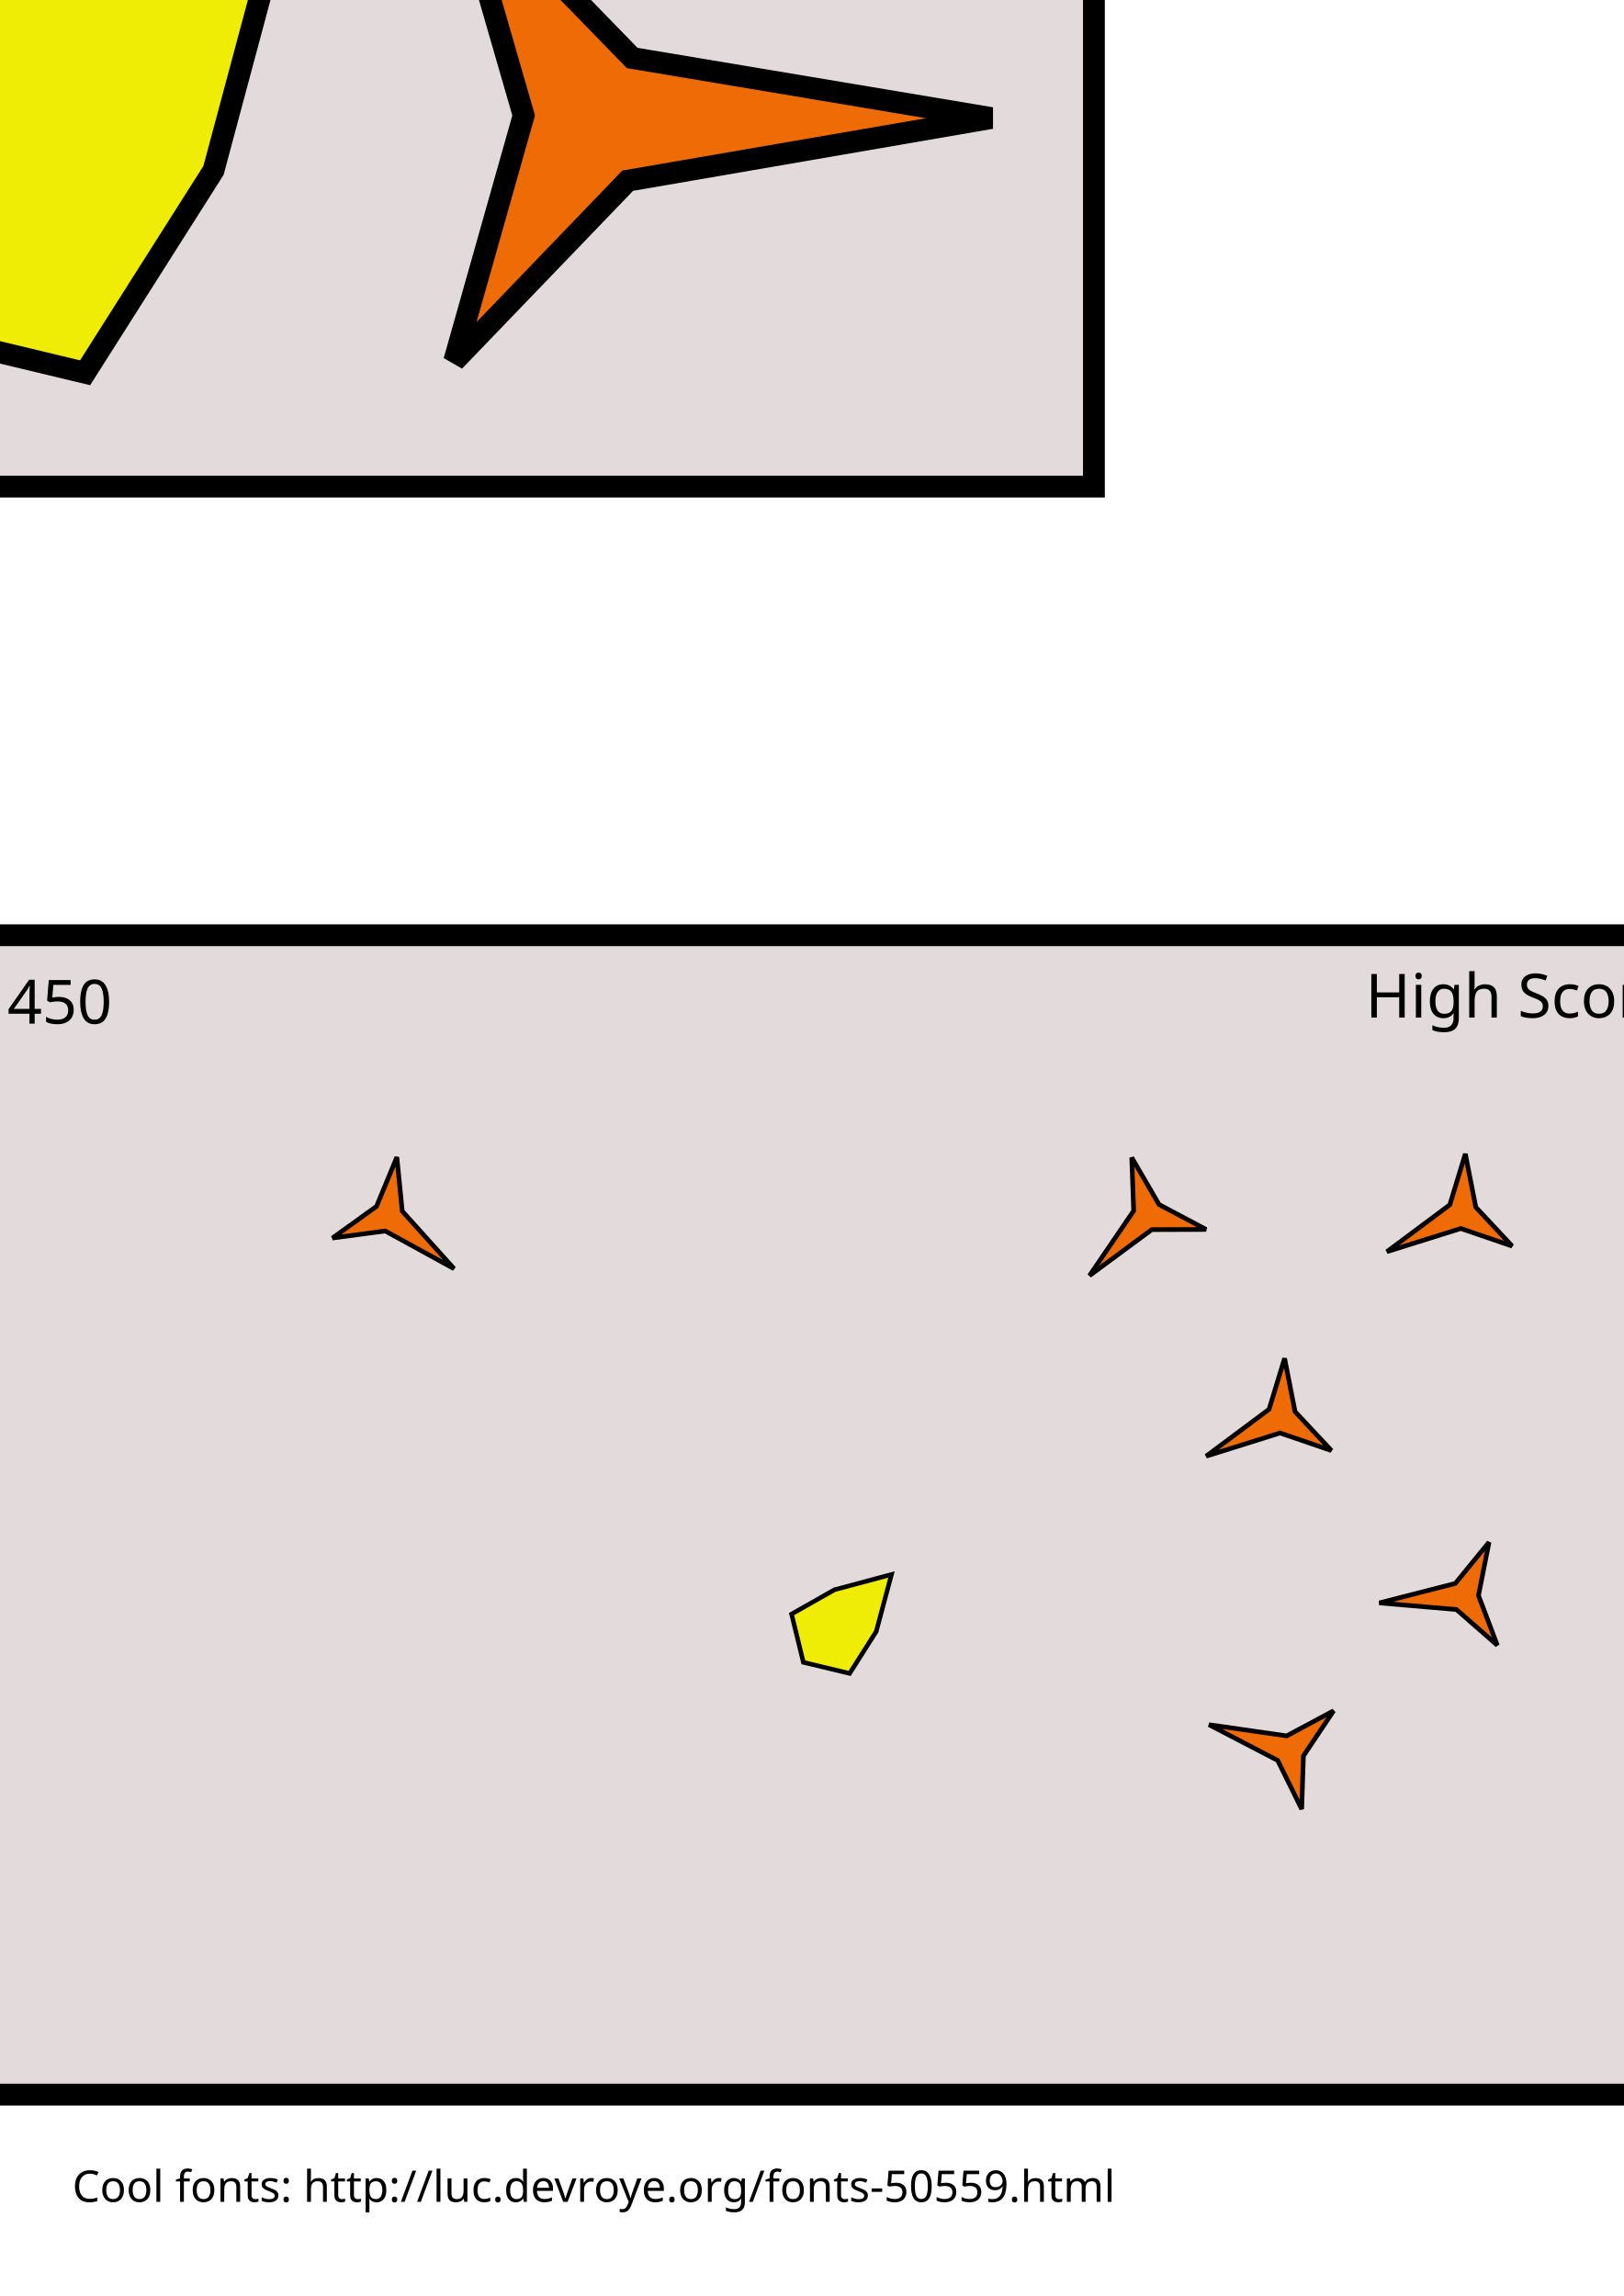
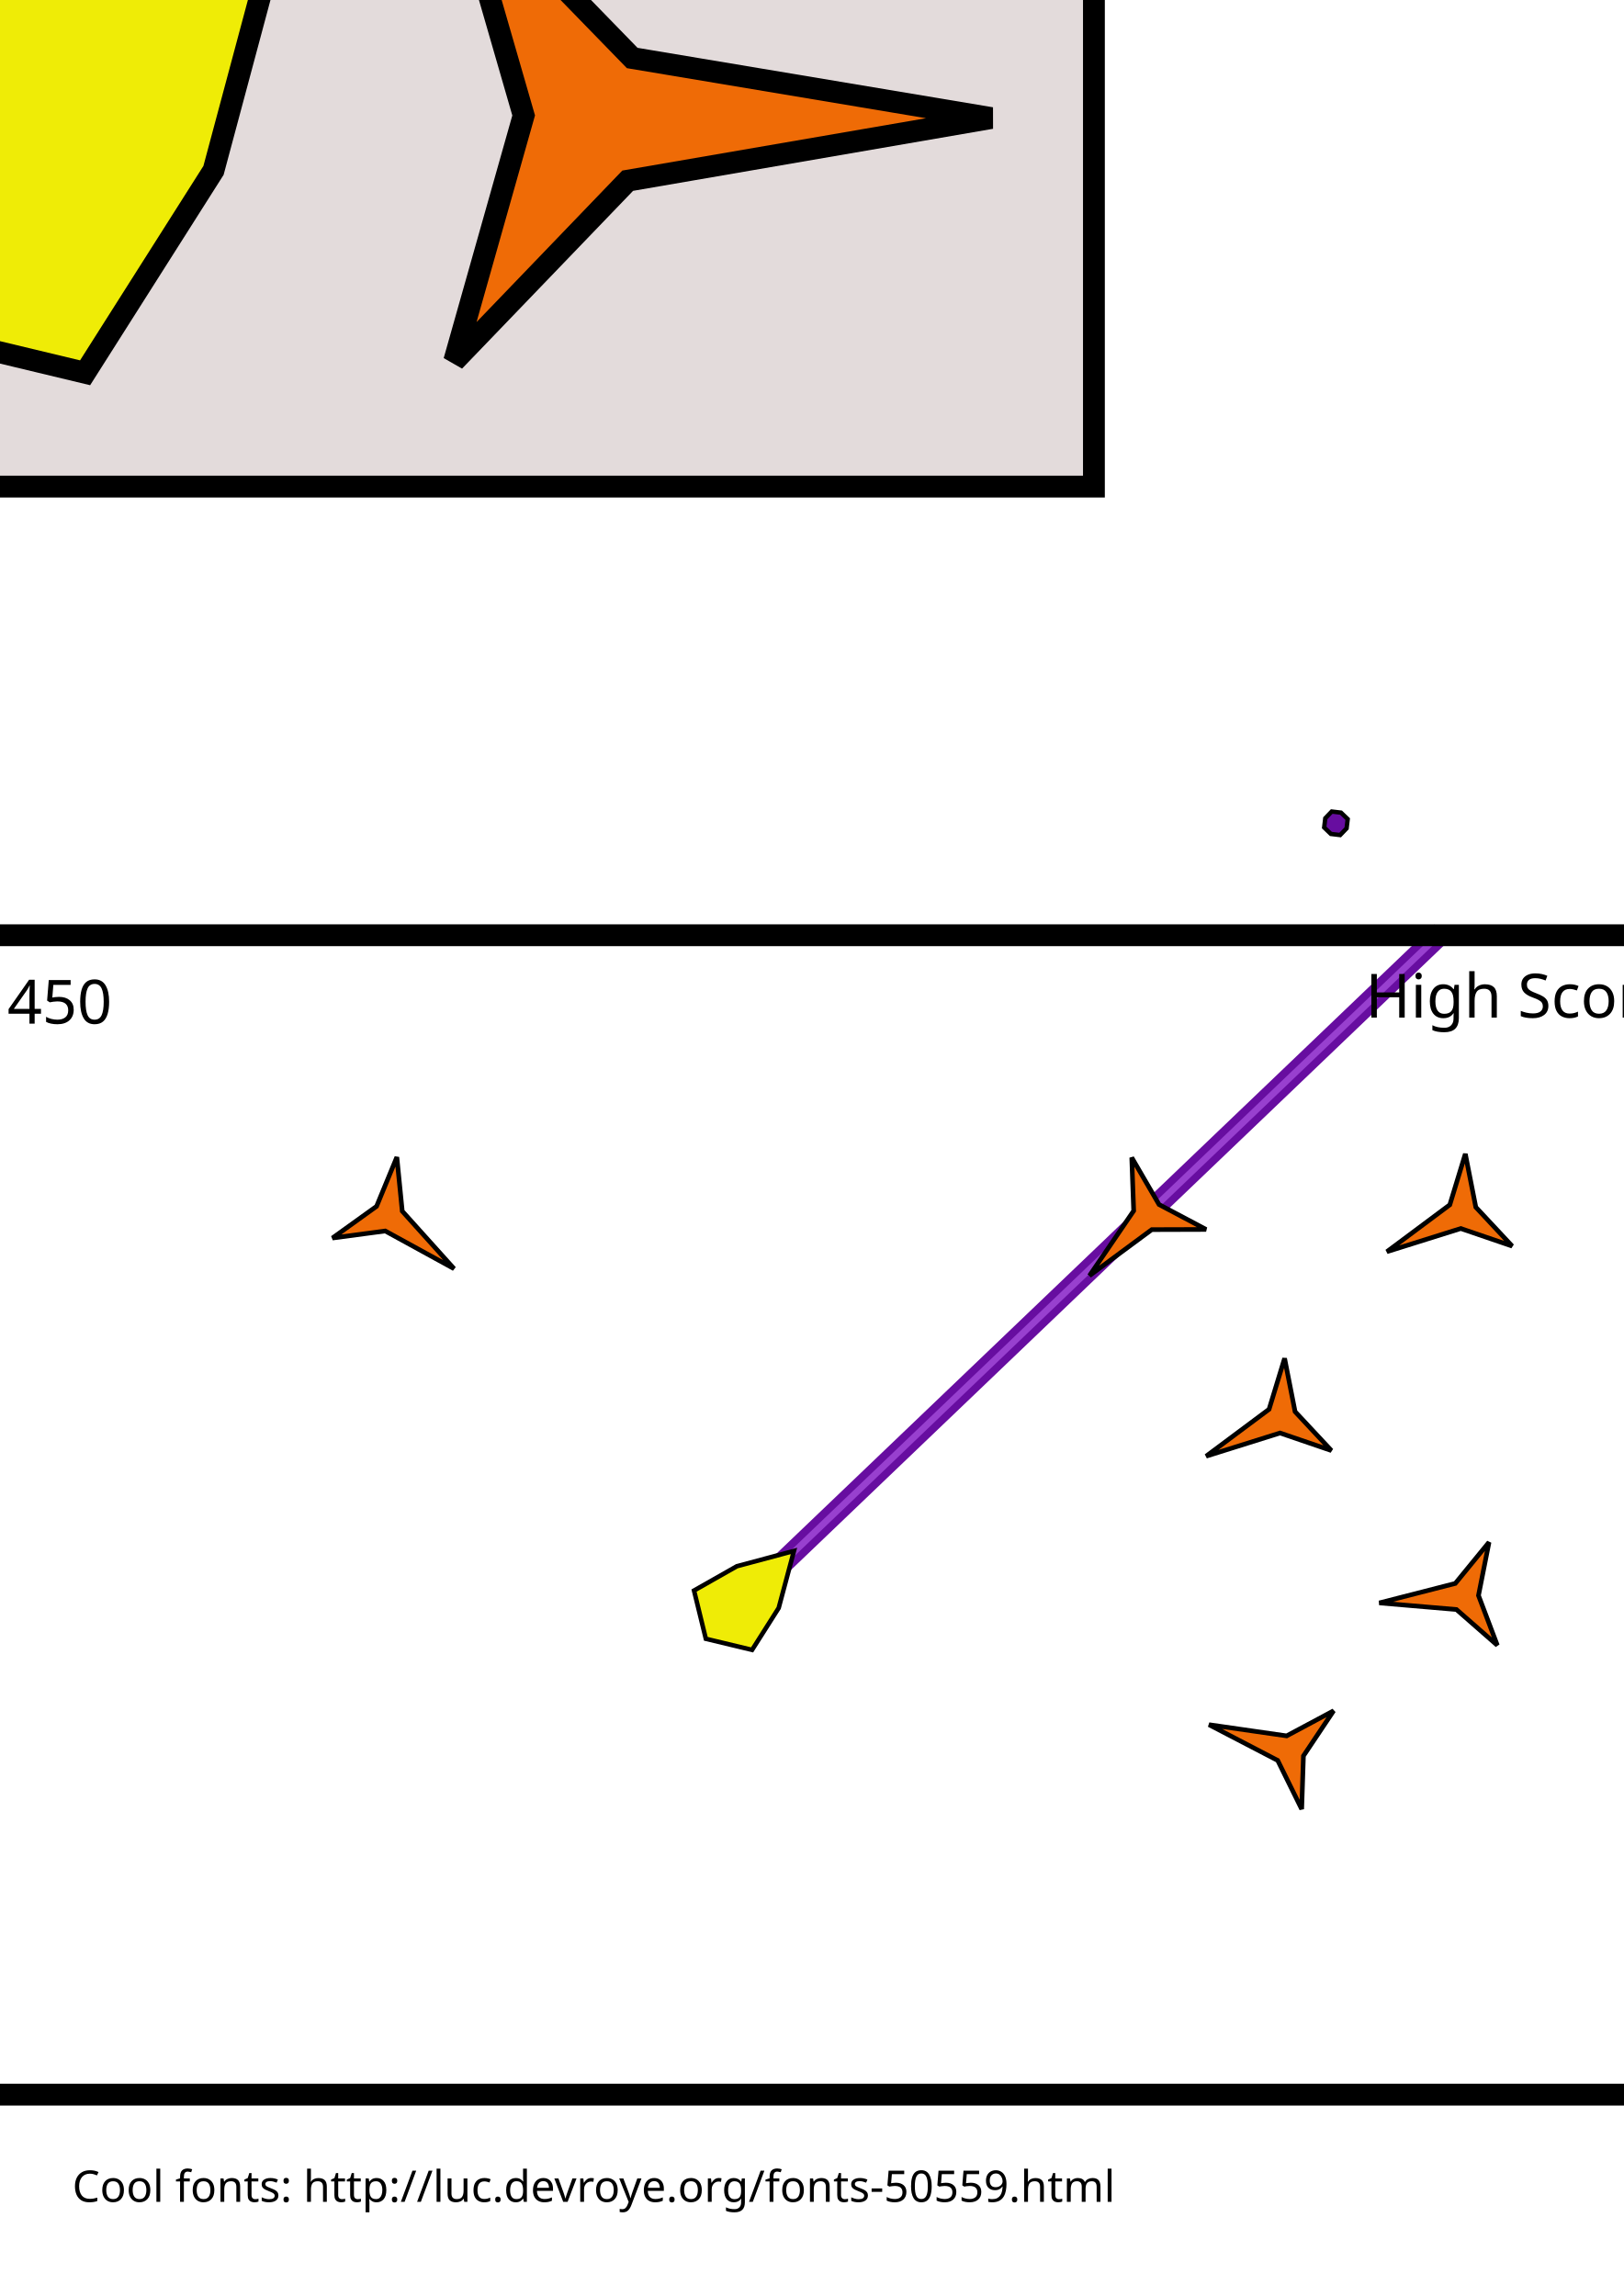
<svg xmlns="http://www.w3.org/2000/svg" width="744.094" height="1052.362" id="svg2" version="1.1">
  <defs id="defs4" />
  <g id="layer1">
+     <g id="g3809" transform="matrix(0.7226351,-0.6912297,0.6912297,0.7226351,-294.4997,427.0552)">
+       <rect y="655.5" x="245.141" height="10.018" width="444.936" id="rect3803" style="fill:#670da0;fill-opacity:1;stroke:none" />
+       <rect style="fill:#9840cf;fill-opacity:1;stroke:none" id="rect3807" width="444.936" height="3" x="245.141" y="659.009" />
+     </g>
    <rect style="fill:#e3dbdb;fill-opacity:1;stroke:#000000;stroke-width:10;stroke-opacity:1" id="rect2984" width="636.444" height="318.222" x="-135.135" y="-95.198" />
    <path style="fill:#efec06;fill-opacity:1;stroke:#000000;stroke-width:10;stroke-opacity:1" d="M 131.7,-48.235 97.848,78.1 38.997,170.864 -63.394,146.288 -89.542,39.468 5.364,-14.384 z" id="path2985" />
    <path style="fill:#ef6b06;fill-opacity:1;stroke:#000000;stroke-width:10;stroke-opacity:1" d="m 454.237,54.104 -166.586,28.721 -79.508,82.663 31.834,-112.58 -31.834,-110.187 81.58,83.86 z" id="path3760" />
-     <rect y="428.665" x="-100.592" height="531.395" width="960.776" id="rect3754" style="fill:#e3dbdb;fill-opacity:1;stroke:#000000;stroke-width:10;stroke-opacity:1" />
-     <path style="fill:#efec06;fill-opacity:1;stroke:#000000;stroke-width:2.07;stroke-opacity:1" d="m 408.547,721.653 -7.008,26.153 -12.183,19.203 -21.196,-5.088 -5.413,-22.113 19.647,-11.148 z" id="path2985-1" />
+     <rect y="428.665" x="-100.592" height="531.395" width="960.776" id="rect3754" style="fill:#42046a;fill-opacity:0;stroke:#000000;stroke-width:10;stroke-opacity:1" />
+     <path style="fill:#efec06;fill-opacity:1;stroke:#000000;stroke-width:2.07;stroke-opacity:1" d="m 363.852,710.865 -7.008,26.153 -12.183,19.203 -21.196,-5.088 -5.413,-22.113 19.647,-11.148 z" id="path2985-1" />
    <path style="fill:#ef6b06;fill-opacity:1;stroke:#000000;stroke-width:2.127;stroke-opacity:1" d="m 208.075,581.503 -31.534,-17.287 -24.185,3.227 20.213,-14.523 9.298,-22.559 2.471,24.766 z" id="path3760-7" />
    <path id="path3792" d="m 499.289,584.679 20.243,-29.724 -0.884,-24.384 12.51,21.517 21.559,11.426 -24.889,0.075 z" style="fill:#ef6b06;fill-opacity:1;stroke:#000000;stroke-width:2.127;stroke-opacity:1" />
    <path style="fill:#ef6b06;fill-opacity:1;stroke:#000000;stroke-width:2.127;stroke-opacity:1" d="m 552.739,667.434 28.833,-21.492 7.12,-23.338 4.804,24.421 16.651,17.835 -23.551,-8.05 z" id="path3794" />
    <path id="path3796" d="m 635.564,573.711 28.833,-21.492 7.12,-23.338 4.804,24.421 16.651,17.835 -23.551,-8.05 z" style="fill:#ef6b06;fill-opacity:1;stroke:#000000;stroke-width:2.127;stroke-opacity:1" />
    <path style="fill:#ef6b06;fill-opacity:1;stroke:#000000;stroke-width:2.127;stroke-opacity:1" d="m 632.093,734.69 34.835,-8.933 15.449,-18.886 -4.83,24.416 8.631,22.822 -18.73,-16.391 z" id="path3798" />
    <path id="path3800" d="m 554.044,790.507 35.595,5.128 21.517,-11.505 -13.835,20.69 -0.794,24.387 -11,-22.326 z" style="fill:#ef6b06;fill-opacity:1;stroke:#000000;stroke-width:2.127;stroke-opacity:1" />
    <text xml:space="preserve" style="font-size:40px;font-style:normal;font-weight:normal;line-height:125%;letter-spacing:0px;word-spacing:0px;fill:#000000;fill-opacity:1;stroke:none;font-family:Sans" x="-83.996" y="469.183" id="text3802">
      <tspan id="tspan3804" x="-83.996" y="469.183" style="font-size:28px;-inkscape-font-specification:Raavi;font-family:Raavi;font-weight:normal;font-style:normal;font-stretch:normal;font-variant:normal">Score: 450</tspan>
    </text>
    <text id="text3806" y="466.408" x="625.732" style="font-size:40px;font-style:normal;font-weight:normal;line-height:125%;letter-spacing:0px;word-spacing:0px;fill:#000000;fill-opacity:1;stroke:none;font-family:Sans" xml:space="preserve">
      <tspan style="font-size:28px;-inkscape-font-specification:Raavi;font-family:Raavi;font-weight:normal;font-style:normal;font-stretch:normal;font-variant:normal" y="466.408" x="625.732" id="tspan3808">High Score: 1250</tspan>
    </text>
    <text xml:space="preserve" style="font-size:20px;font-style:normal;font-weight:normal;line-height:125%;letter-spacing:0px;word-spacing:0px;fill:#000000;fill-opacity:1;stroke:none;font-family:Sans" x="33.136" y="1009.208" id="text3810">
      <tspan id="tspan3812" x="33.136" y="1009.208">Cool fonts: http://luc.devroye.org/fonts-50559.html</tspan>
    </text>
+     <path style="fill:#670da0;fill-opacity:1;stroke:#000000;stroke-width:2;stroke-opacity:1" id="path3801" d="m 314.792,612.732 0.51,-4.24 2.958,-3.081 4.24,0.51 3.081,2.958 -0.51,4.24 -2.958,3.081 -4.24,-0.51 z" transform="translate(292.0356,-233.4537)" />
  </g>
</svg>
